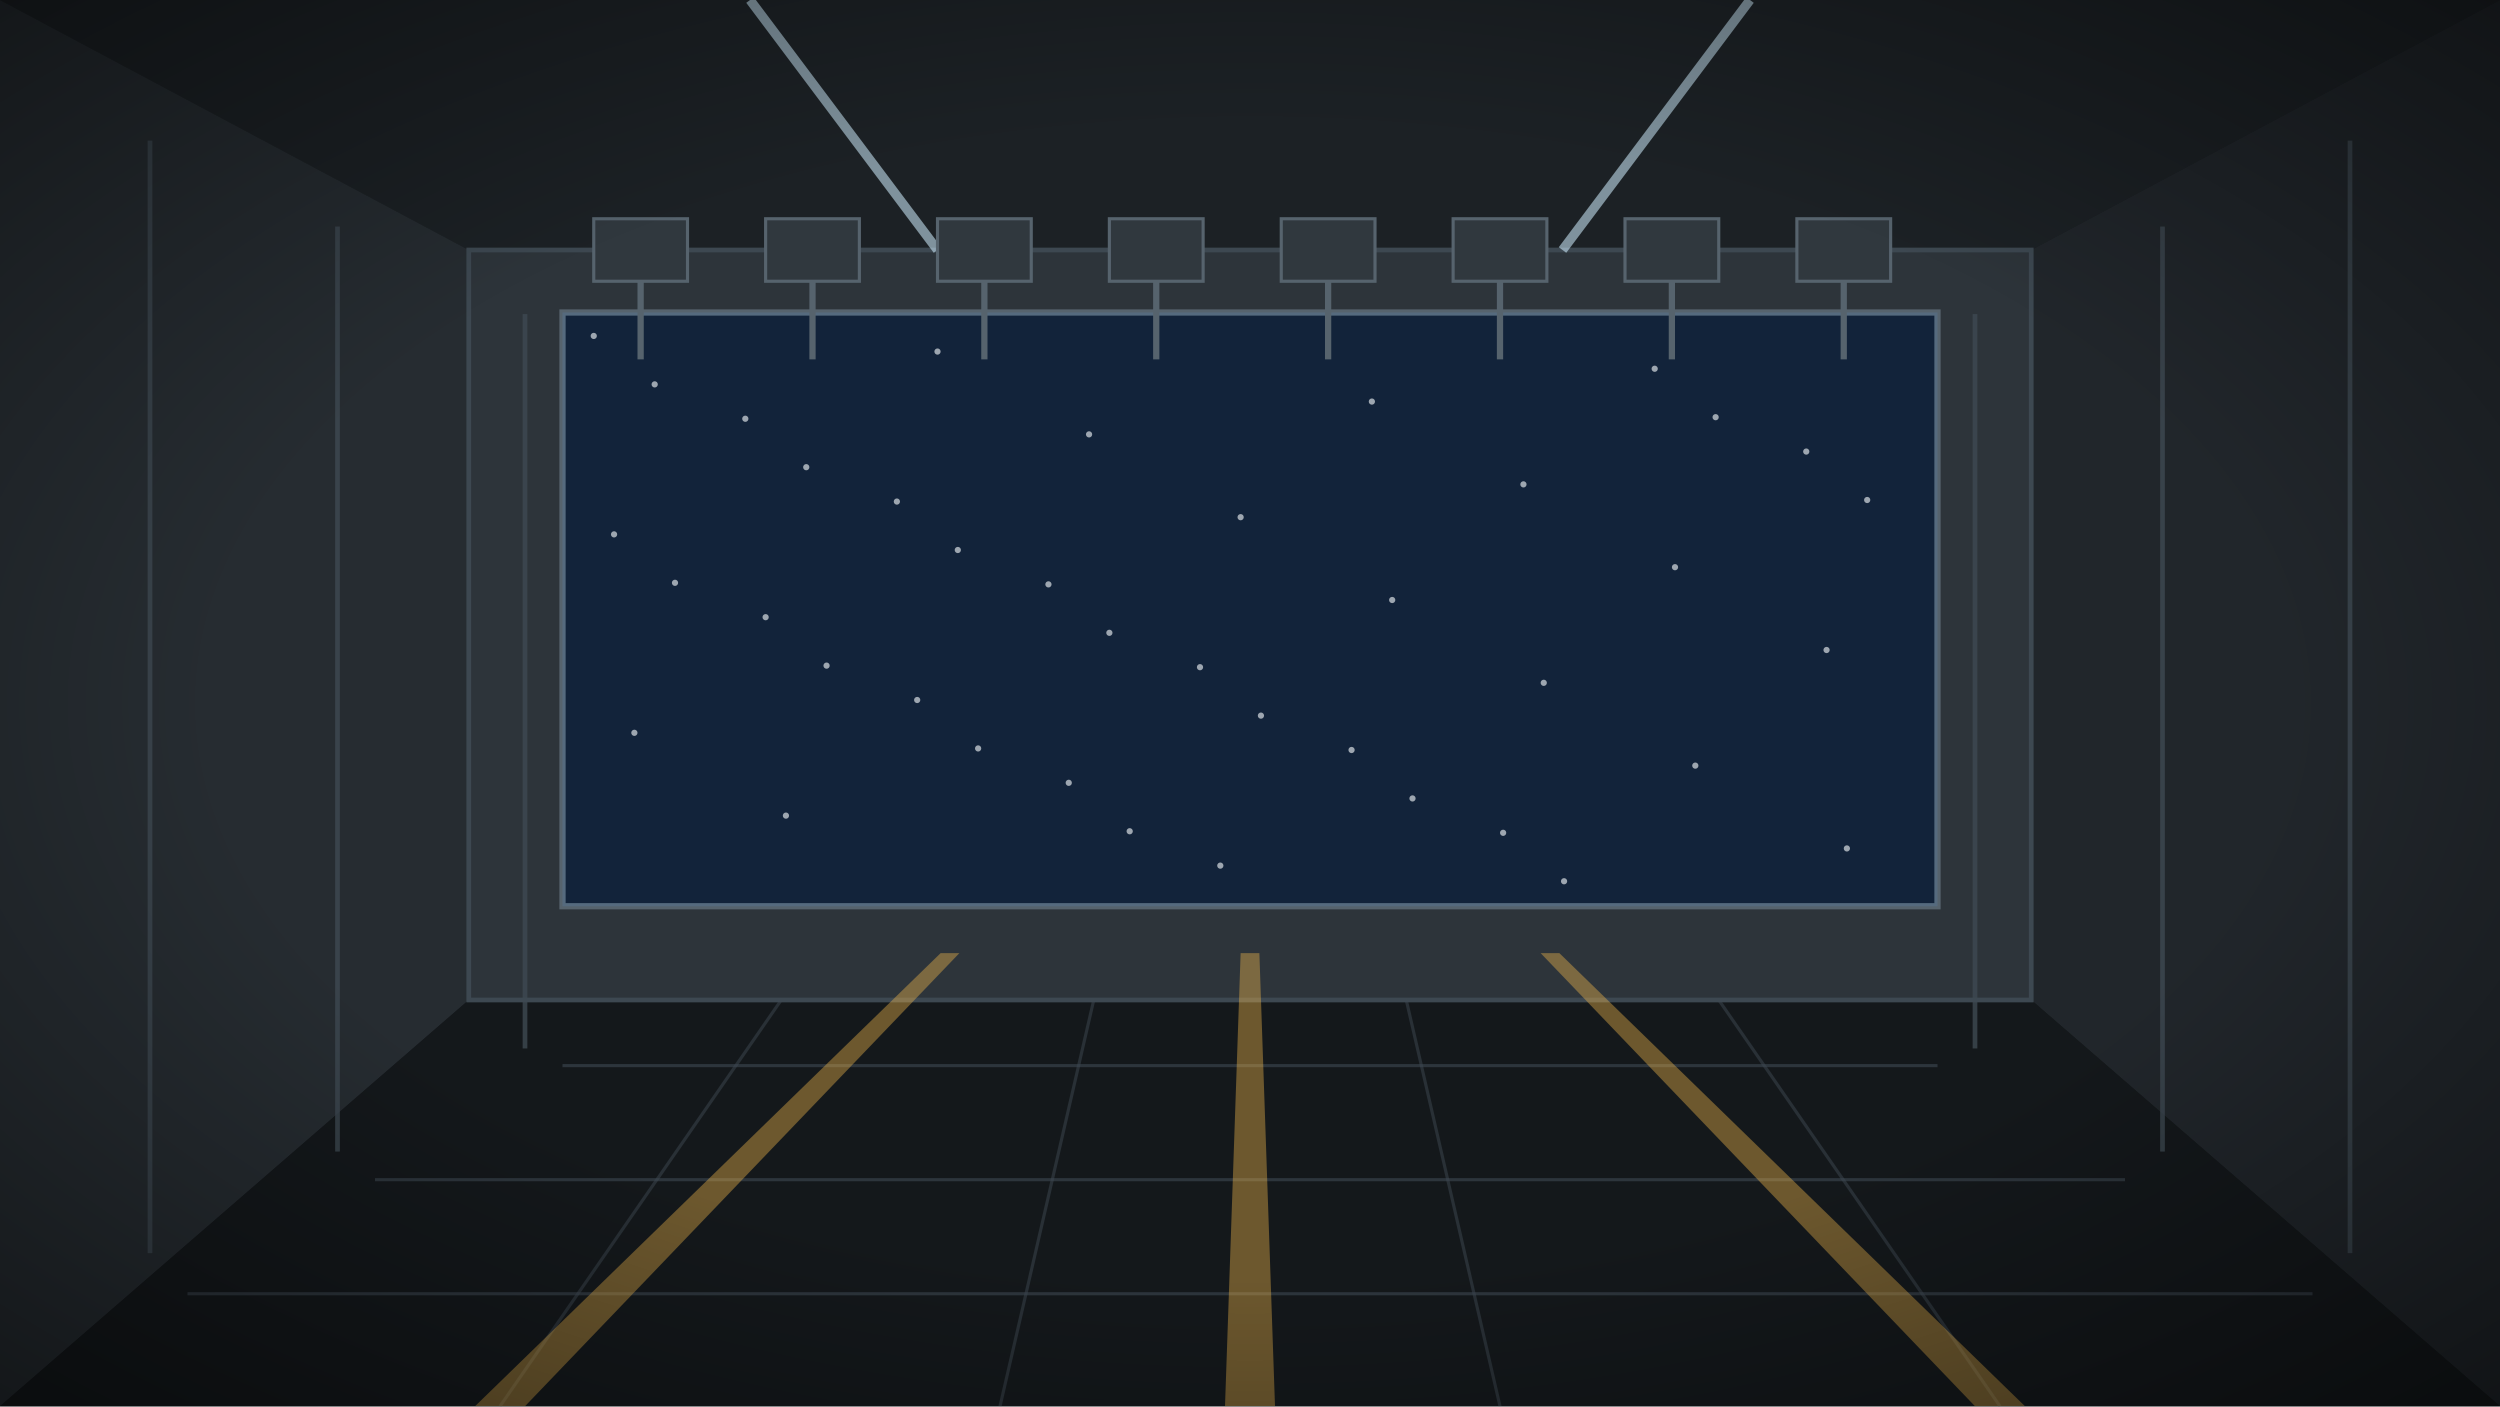
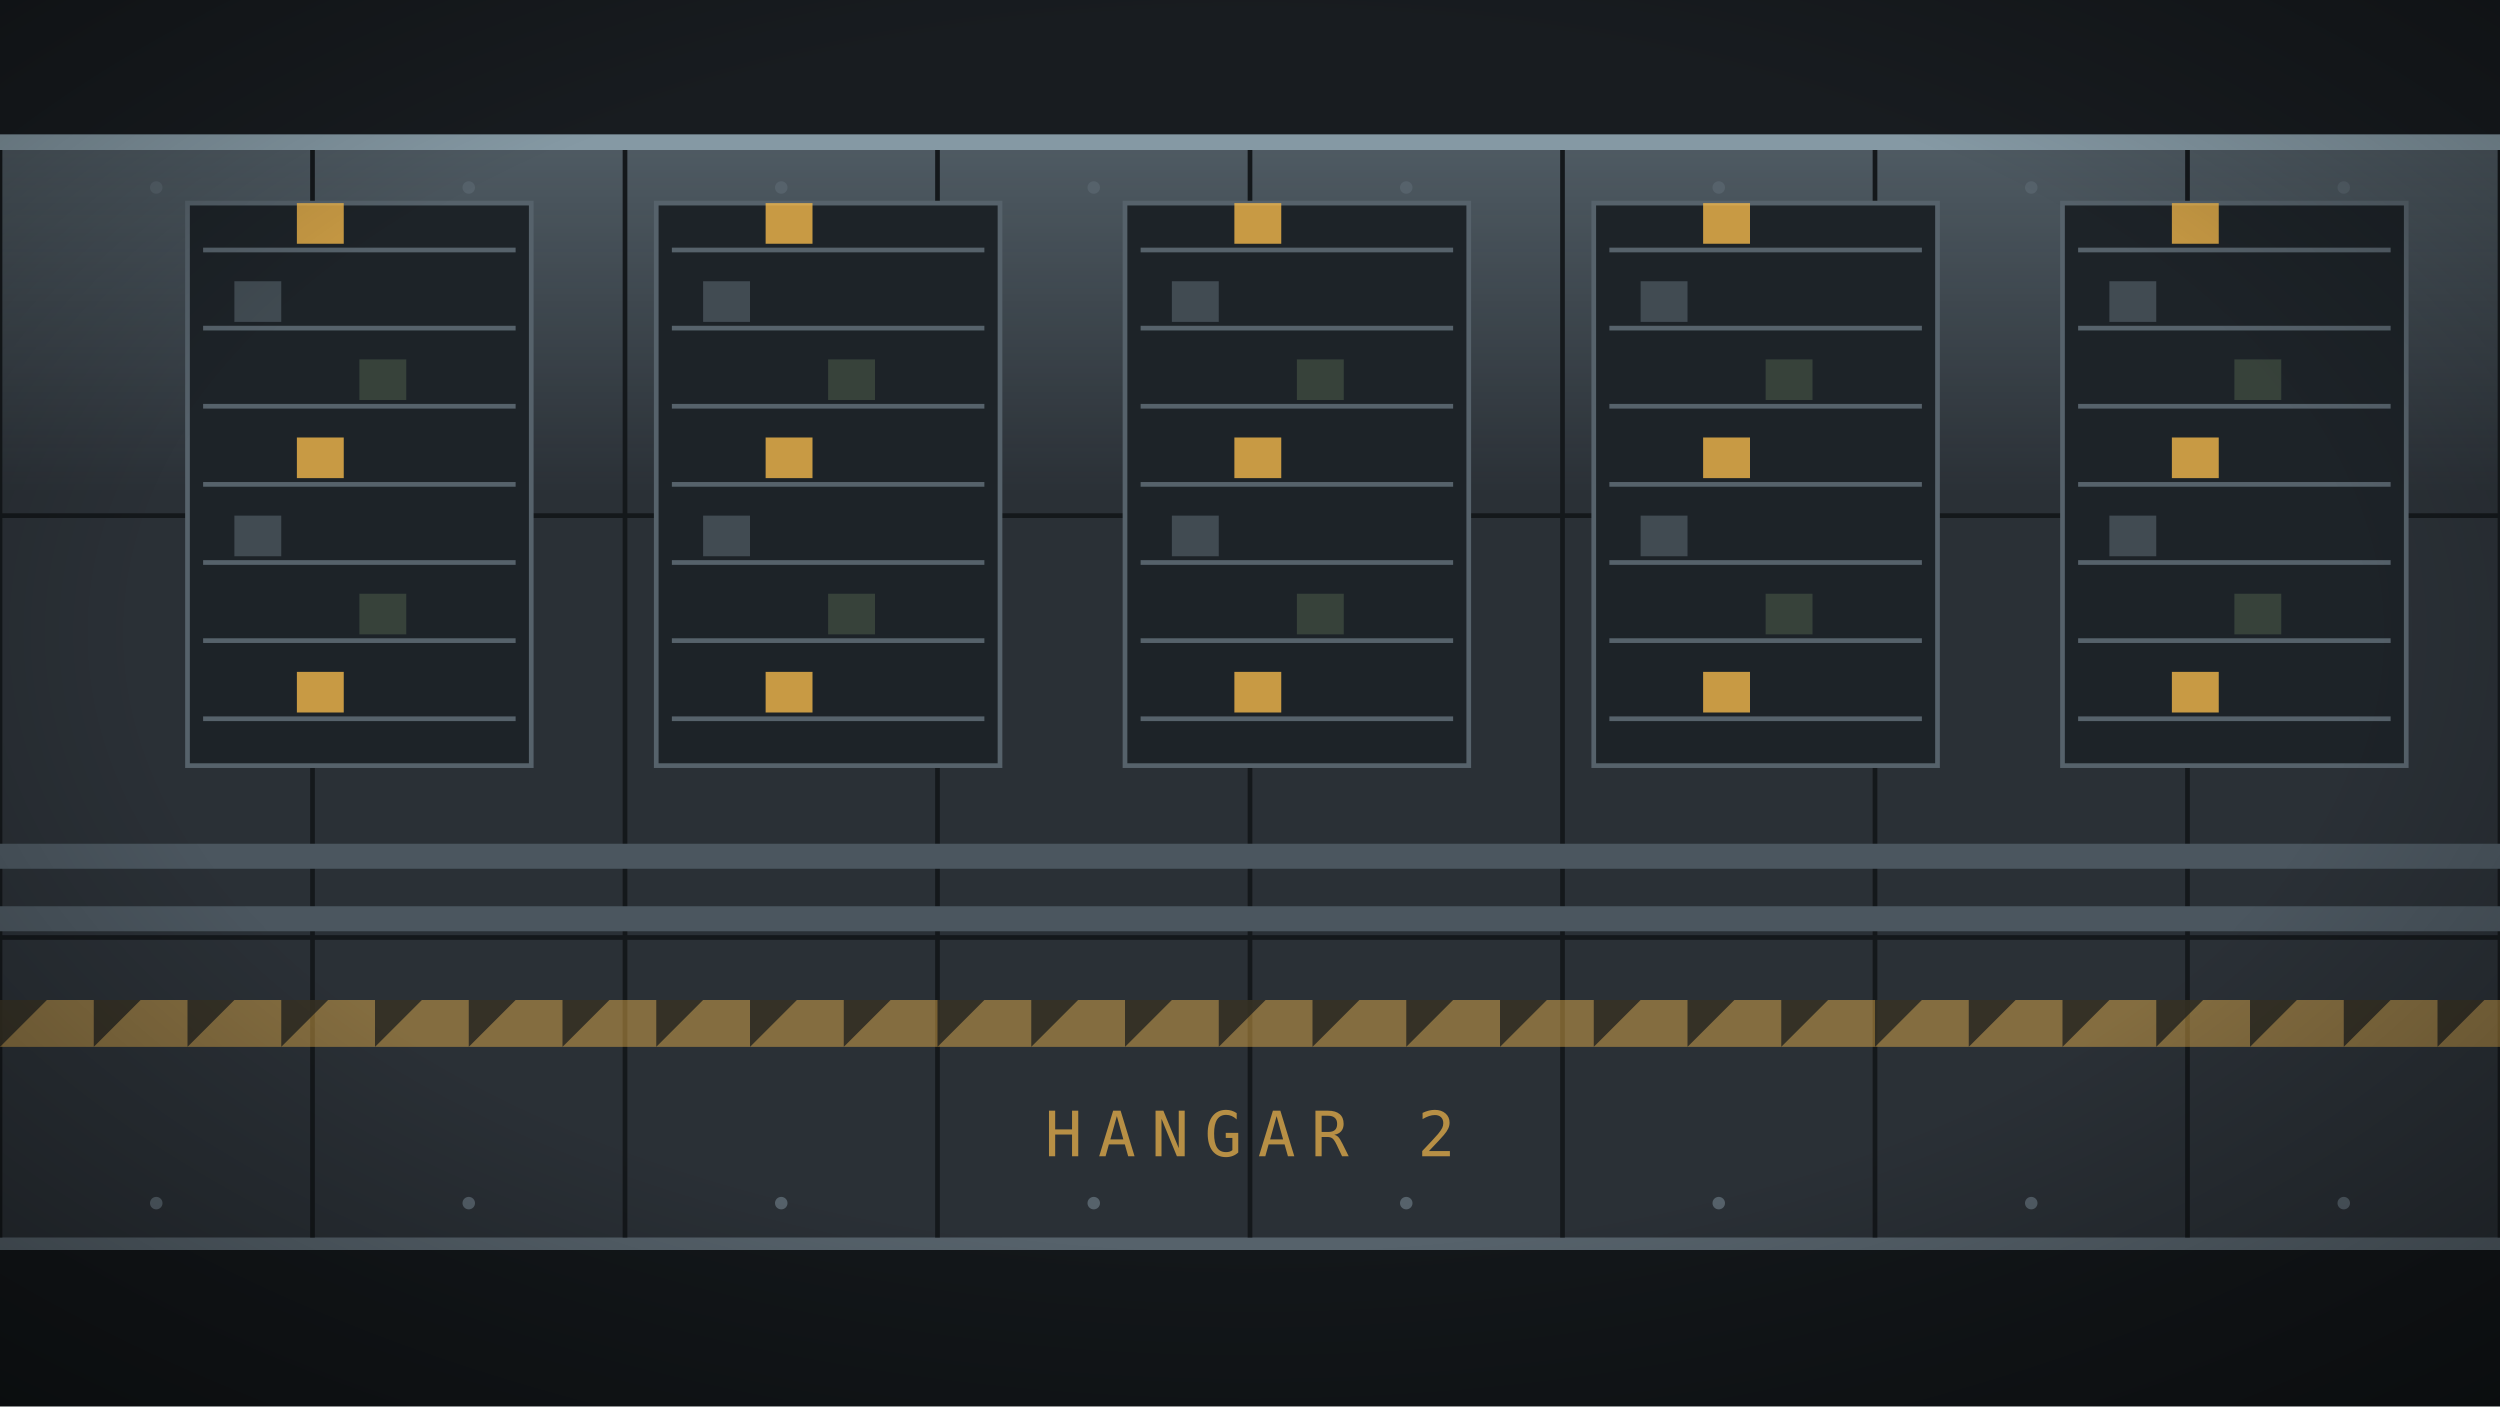
<svg xmlns="http://www.w3.org/2000/svg" viewBox="0 0 1600 900" preserveAspectRatio="xMidYMid slice">
  <defs>
-     <linearGradient id="sw" x1="0" y1="0" x2="0" y2="1">
-       <stop offset="0" stop-color="#9fe7ff" stop-opacity=".35" />
-       <stop offset="1" stop-color="#9fe7ff" stop-opacity="0" />
+     <linearGradient id="swiatlo" x1="0" y1="0" x2="0" y2="1">
+       <stop offset="0" stop-color="#cfefff" stop-opacity=".22" />
+       <stop offset="1" stop-color="#cfefff" stop-opacity="0" />
    </linearGradient>
-     <radialGradient id="cien" cx=".5" cy=".5" r=".75">
+     <radialGradient id="cien" cx=".5" cy=".45" r=".8">
      <stop offset=".55" stop-color="#000" stop-opacity="0" />
-       <stop offset="1" stop-color="#000" stop-opacity=".55" />
+       <stop offset="1" stop-color="#000" stop-opacity=".5" />
    </radialGradient>
  </defs>
-   <rect x="0" y="0" width="1600" height="900" fill="#14181b" />
-   <polygon points="0,0 1600,0 1300,160 300,160" fill="#1c2125" />
-   <polygon points="0,0 300,160 300,640 0,900" fill="#262c31" />
-   <polygon points="1600,0 1300,160 1300,640 1600,900" fill="#21262b" />
-   <polygon points="0,900 1600,900 1300,640 300,640" fill="#14181b" />
-   <rect x="300" y="160" width="1000" height="480" fill="#2d343a" stroke="#3d4851" stroke-width="3" />
-   <line x1="480" y1="0" x2="600" y2="160" stroke="#cfefff" stroke-width="6" opacity="0.55" />
-   <line x1="1120" y1="0" x2="1000" y2="160" stroke="#cfefff" stroke-width="6" opacity="0.55" />
-   <line x1="120" y1="828" x2="1480" y2="828" stroke="#3d4851" stroke-width="2" opacity="0.6" />
-   <line x1="240" y1="755" x2="1360" y2="755" stroke="#3d4851" stroke-width="2" opacity="0.6" />
-   <line x1="360" y1="682" x2="1240" y2="682" stroke="#3d4851" stroke-width="2" opacity="0.6" />
-   <line x1="320" y1="900" x2="500" y2="640" stroke="#3d4851" stroke-width="2" opacity="0.5" />
-   <line x1="640" y1="900" x2="700" y2="640" stroke="#3d4851" stroke-width="2" opacity="0.5" />
-   <line x1="960" y1="900" x2="900" y2="640" stroke="#3d4851" stroke-width="2" opacity="0.5" />
-   <line x1="1280" y1="900" x2="1100" y2="640" stroke="#3d4851" stroke-width="2" opacity="0.5" />
-   <line x1="96" y1="802" x2="96" y2="90" stroke="#3d4851" stroke-width="3" opacity="0.8" />
-   <line x1="1504" y1="802" x2="1504" y2="90" stroke="#3d4851" stroke-width="3" opacity="0.8" />
-   <line x1="216" y1="737" x2="216" y2="145" stroke="#3d4851" stroke-width="3" opacity="0.8" />
-   <line x1="1384" y1="737" x2="1384" y2="145" stroke="#3d4851" stroke-width="3" opacity="0.8" />
-   <line x1="336" y1="671" x2="336" y2="201" stroke="#3d4851" stroke-width="3" opacity="0.8" />
-   <line x1="1264" y1="671" x2="1264" y2="201" stroke="#3d4851" stroke-width="3" opacity="0.8" />
-   <rect x="360" y="200" width="880" height="380" fill="#0a1220" stroke="#56636d" stroke-width="4" />
-   <rect x="360" y="200" width="880" height="380" fill="#4da3ff" opacity="0.12" />
-   <ellipse cx="380" cy="215" rx="2" ry="2" fill="#d9dee2" opacity="0.7" />
-   <ellipse cx="477" cy="268" rx="2" ry="2" fill="#d9dee2" opacity="0.7" />
-   <ellipse cx="574" cy="321" rx="2" ry="2" fill="#d9dee2" opacity="0.7" />
-   <ellipse cx="671" cy="374" rx="2" ry="2" fill="#d9dee2" opacity="0.7" />
-   <ellipse cx="768" cy="427" rx="2" ry="2" fill="#d9dee2" opacity="0.7" />
-   <ellipse cx="865" cy="480" rx="2" ry="2" fill="#d9dee2" opacity="0.7" />
-   <ellipse cx="962" cy="533" rx="2" ry="2" fill="#d9dee2" opacity="0.7" />
-   <ellipse cx="1059" cy="236" rx="2" ry="2" fill="#d9dee2" opacity="0.7" />
-   <ellipse cx="1156" cy="289" rx="2" ry="2" fill="#d9dee2" opacity="0.7" />
-   <ellipse cx="393" cy="342" rx="2" ry="2" fill="#d9dee2" opacity="0.7" />
-   <ellipse cx="490" cy="395" rx="2" ry="2" fill="#d9dee2" opacity="0.7" />
-   <ellipse cx="587" cy="448" rx="2" ry="2" fill="#d9dee2" opacity="0.7" />
-   <ellipse cx="684" cy="501" rx="2" ry="2" fill="#d9dee2" opacity="0.7" />
-   <ellipse cx="781" cy="554" rx="2" ry="2" fill="#d9dee2" opacity="0.7" />
-   <ellipse cx="878" cy="257" rx="2" ry="2" fill="#d9dee2" opacity="0.7" />
-   <ellipse cx="975" cy="310" rx="2" ry="2" fill="#d9dee2" opacity="0.7" />
-   <ellipse cx="1072" cy="363" rx="2" ry="2" fill="#d9dee2" opacity="0.7" />
-   <ellipse cx="1169" cy="416" rx="2" ry="2" fill="#d9dee2" opacity="0.7" />
-   <ellipse cx="406" cy="469" rx="2" ry="2" fill="#d9dee2" opacity="0.7" />
-   <ellipse cx="503" cy="522" rx="2" ry="2" fill="#d9dee2" opacity="0.7" />
-   <ellipse cx="600" cy="225" rx="2" ry="2" fill="#d9dee2" opacity="0.7" />
-   <ellipse cx="697" cy="278" rx="2" ry="2" fill="#d9dee2" opacity="0.7" />
-   <ellipse cx="794" cy="331" rx="2" ry="2" fill="#d9dee2" opacity="0.7" />
-   <ellipse cx="891" cy="384" rx="2" ry="2" fill="#d9dee2" opacity="0.7" />
-   <ellipse cx="988" cy="437" rx="2" ry="2" fill="#d9dee2" opacity="0.7" />
-   <ellipse cx="1085" cy="490" rx="2" ry="2" fill="#d9dee2" opacity="0.7" />
-   <ellipse cx="1182" cy="543" rx="2" ry="2" fill="#d9dee2" opacity="0.7" />
-   <ellipse cx="419" cy="246" rx="2" ry="2" fill="#d9dee2" opacity="0.7" />
-   <ellipse cx="516" cy="299" rx="2" ry="2" fill="#d9dee2" opacity="0.7" />
-   <ellipse cx="613" cy="352" rx="2" ry="2" fill="#d9dee2" opacity="0.7" />
-   <ellipse cx="710" cy="405" rx="2" ry="2" fill="#d9dee2" opacity="0.7" />
-   <ellipse cx="807" cy="458" rx="2" ry="2" fill="#d9dee2" opacity="0.7" />
-   <ellipse cx="904" cy="511" rx="2" ry="2" fill="#d9dee2" opacity="0.7" />
-   <ellipse cx="1001" cy="564" rx="2" ry="2" fill="#d9dee2" opacity="0.7" />
-   <ellipse cx="1098" cy="267" rx="2" ry="2" fill="#d9dee2" opacity="0.7" />
-   <ellipse cx="1195" cy="320" rx="2" ry="2" fill="#d9dee2" opacity="0.7" />
-   <ellipse cx="432" cy="373" rx="2" ry="2" fill="#d9dee2" opacity="0.7" />
-   <ellipse cx="529" cy="426" rx="2" ry="2" fill="#d9dee2" opacity="0.7" />
-   <ellipse cx="626" cy="479" rx="2" ry="2" fill="#d9dee2" opacity="0.7" />
-   <ellipse cx="723" cy="532" rx="2" ry="2" fill="#d9dee2" opacity="0.7" />
-   <rect x="380" y="140" width="60" height="40" fill="#30383e" stroke="#56636d" stroke-width="2" />
-   <line x1="410" y1="180" x2="410" y2="230" stroke="#56636d" stroke-width="4" />
-   <rect x="490" y="140" width="60" height="40" fill="#30383e" stroke="#56636d" stroke-width="2" />
-   <line x1="520" y1="180" x2="520" y2="230" stroke="#56636d" stroke-width="4" />
-   <rect x="600" y="140" width="60" height="40" fill="#30383e" stroke="#56636d" stroke-width="2" />
-   <line x1="630" y1="180" x2="630" y2="230" stroke="#56636d" stroke-width="4" />
-   <rect x="710" y="140" width="60" height="40" fill="#30383e" stroke="#56636d" stroke-width="2" />
-   <line x1="740" y1="180" x2="740" y2="230" stroke="#56636d" stroke-width="4" />
-   <rect x="820" y="140" width="60" height="40" fill="#30383e" stroke="#56636d" stroke-width="2" />
-   <line x1="850" y1="180" x2="850" y2="230" stroke="#56636d" stroke-width="4" />
-   <rect x="930" y="140" width="60" height="40" fill="#30383e" stroke="#56636d" stroke-width="2" />
-   <line x1="960" y1="180" x2="960" y2="230" stroke="#56636d" stroke-width="4" />
-   <rect x="1040" y="140" width="60" height="40" fill="#30383e" stroke="#56636d" stroke-width="2" />
-   <line x1="1070" y1="180" x2="1070" y2="230" stroke="#56636d" stroke-width="4" />
-   <rect x="1150" y="140" width="60" height="40" fill="#30383e" stroke="#56636d" stroke-width="2" />
-   <line x1="1180" y1="180" x2="1180" y2="230" stroke="#56636d" stroke-width="4" />
-   <polygon points="304,900 336,900 614,610 602,610" fill="#f2b84b" opacity="0.4" />
-   <polygon points="784,900 816,900 806,610 794,610" fill="#f2b84b" opacity="0.4" />
-   <polygon points="1264,900 1296,900 998,610 986,610" fill="#f2b84b" opacity="0.4" />
+   <g>
+     <rect x="0" y="0" width="1600" height="900" fill="#2a3036" />
+     <rect x="0" y="0" width="1600" height="86" fill="#181c20" />
+     <rect x="0" y="86" width="1600" height="10" fill="#cfefff" opacity="0.55" />
+     <rect x="0" y="96" width="1600" height="220" fill="url(#swiatlo)" />
+     <rect x="0" y="800" width="1600" height="100" fill="#13171a" />
+     <rect x="0" y="792" width="1600" height="8" fill="#56626b" />
+     <line x1="0" y1="96" x2="0" y2="792" stroke="#14181b" stroke-width="3" />
+     <line x1="200" y1="96" x2="200" y2="792" stroke="#14181b" stroke-width="3" />
+     <line x1="400" y1="96" x2="400" y2="792" stroke="#14181b" stroke-width="3" />
+     <line x1="600" y1="96" x2="600" y2="792" stroke="#14181b" stroke-width="3" />
+     <line x1="800" y1="96" x2="800" y2="792" stroke="#14181b" stroke-width="3" />
+     <line x1="1000" y1="96" x2="1000" y2="792" stroke="#14181b" stroke-width="3" />
+     <line x1="1200" y1="96" x2="1200" y2="792" stroke="#14181b" stroke-width="3" />
+     <line x1="1400" y1="96" x2="1400" y2="792" stroke="#14181b" stroke-width="3" />
+     <line x1="1600" y1="96" x2="1600" y2="792" stroke="#14181b" stroke-width="3" />
+     <line x1="0" y1="330" x2="1600" y2="330" stroke="#14181b" stroke-width="3" />
+     <line x1="0" y1="600" x2="1600" y2="600" stroke="#14181b" stroke-width="3" />
+     <circle cx="100" cy="120" r="4" fill="#56626b" />
+     <circle cx="100" cy="770" r="4" fill="#56626b" />
+     <circle cx="300" cy="120" r="4" fill="#56626b" />
+     <circle cx="300" cy="770" r="4" fill="#56626b" />
+     <circle cx="500" cy="120" r="4" fill="#56626b" />
+     <circle cx="500" cy="770" r="4" fill="#56626b" />
+     <circle cx="700" cy="120" r="4" fill="#56626b" />
+     <circle cx="700" cy="770" r="4" fill="#56626b" />
+     <circle cx="900" cy="120" r="4" fill="#56626b" />
+     <circle cx="900" cy="770" r="4" fill="#56626b" />
+     <circle cx="1100" cy="120" r="4" fill="#56626b" />
+     <circle cx="1100" cy="770" r="4" fill="#56626b" />
+     <circle cx="1300" cy="120" r="4" fill="#56626b" />
+     <circle cx="1300" cy="770" r="4" fill="#56626b" />
+     <circle cx="1500" cy="120" r="4" fill="#56626b" />
+     <circle cx="1500" cy="770" r="4" fill="#56626b" />
+     <rect x="120" y="130" width="220" height="360" fill="#1d2328" stroke="#56626b" stroke-width="3" />
+     <line x1="130" y1="160" x2="330" y2="160" stroke="#56626b" stroke-width="3" />
+     <rect x="190" y="130" width="30" height="26" fill="#f2b84b" opacity="0.8" />
+     <line x1="130" y1="210" x2="330" y2="210" stroke="#56626b" stroke-width="3" />
+     <rect x="150" y="180" width="30" height="26" fill="#4a555d" opacity="0.8" />
+     <line x1="130" y1="260" x2="330" y2="260" stroke="#56626b" stroke-width="3" />
+     <rect x="230" y="230" width="30" height="26" fill="#3d4a3f" opacity="0.8" />
+     <line x1="130" y1="310" x2="330" y2="310" stroke="#56626b" stroke-width="3" />
+     <rect x="190" y="280" width="30" height="26" fill="#f2b84b" opacity="0.8" />
+     <line x1="130" y1="360" x2="330" y2="360" stroke="#56626b" stroke-width="3" />
+     <rect x="150" y="330" width="30" height="26" fill="#4a555d" opacity="0.8" />
+     <line x1="130" y1="410" x2="330" y2="410" stroke="#56626b" stroke-width="3" />
+     <rect x="230" y="380" width="30" height="26" fill="#3d4a3f" opacity="0.8" />
+     <line x1="130" y1="460" x2="330" y2="460" stroke="#56626b" stroke-width="3" />
+     <rect x="190" y="430" width="30" height="26" fill="#f2b84b" opacity="0.8" />
+     <rect x="420" y="130" width="220" height="360" fill="#1d2328" stroke="#56626b" stroke-width="3" />
+     <line x1="430" y1="160" x2="630" y2="160" stroke="#56626b" stroke-width="3" />
+     <rect x="490" y="130" width="30" height="26" fill="#f2b84b" opacity="0.8" />
+     <line x1="430" y1="210" x2="630" y2="210" stroke="#56626b" stroke-width="3" />
+     <rect x="450" y="180" width="30" height="26" fill="#4a555d" opacity="0.8" />
+     <line x1="430" y1="260" x2="630" y2="260" stroke="#56626b" stroke-width="3" />
+     <rect x="530" y="230" width="30" height="26" fill="#3d4a3f" opacity="0.8" />
+     <line x1="430" y1="310" x2="630" y2="310" stroke="#56626b" stroke-width="3" />
+     <rect x="490" y="280" width="30" height="26" fill="#f2b84b" opacity="0.8" />
+     <line x1="430" y1="360" x2="630" y2="360" stroke="#56626b" stroke-width="3" />
+     <rect x="450" y="330" width="30" height="26" fill="#4a555d" opacity="0.8" />
+     <line x1="430" y1="410" x2="630" y2="410" stroke="#56626b" stroke-width="3" />
+     <rect x="530" y="380" width="30" height="26" fill="#3d4a3f" opacity="0.8" />
+     <line x1="430" y1="460" x2="630" y2="460" stroke="#56626b" stroke-width="3" />
+     <rect x="490" y="430" width="30" height="26" fill="#f2b84b" opacity="0.8" />
+     <rect x="720" y="130" width="220" height="360" fill="#1d2328" stroke="#56626b" stroke-width="3" />
+     <line x1="730" y1="160" x2="930" y2="160" stroke="#56626b" stroke-width="3" />
+     <rect x="790" y="130" width="30" height="26" fill="#f2b84b" opacity="0.8" />
+     <line x1="730" y1="210" x2="930" y2="210" stroke="#56626b" stroke-width="3" />
+     <rect x="750" y="180" width="30" height="26" fill="#4a555d" opacity="0.8" />
+     <line x1="730" y1="260" x2="930" y2="260" stroke="#56626b" stroke-width="3" />
+     <rect x="830" y="230" width="30" height="26" fill="#3d4a3f" opacity="0.8" />
+     <line x1="730" y1="310" x2="930" y2="310" stroke="#56626b" stroke-width="3" />
+     <rect x="790" y="280" width="30" height="26" fill="#f2b84b" opacity="0.8" />
+     <line x1="730" y1="360" x2="930" y2="360" stroke="#56626b" stroke-width="3" />
+     <rect x="750" y="330" width="30" height="26" fill="#4a555d" opacity="0.8" />
+     <line x1="730" y1="410" x2="930" y2="410" stroke="#56626b" stroke-width="3" />
+     <rect x="830" y="380" width="30" height="26" fill="#3d4a3f" opacity="0.8" />
+     <line x1="730" y1="460" x2="930" y2="460" stroke="#56626b" stroke-width="3" />
+     <rect x="790" y="430" width="30" height="26" fill="#f2b84b" opacity="0.8" />
+     <rect x="1020" y="130" width="220" height="360" fill="#1d2328" stroke="#56626b" stroke-width="3" />
+     <line x1="1030" y1="160" x2="1230" y2="160" stroke="#56626b" stroke-width="3" />
+     <rect x="1090" y="130" width="30" height="26" fill="#f2b84b" opacity="0.8" />
+     <line x1="1030" y1="210" x2="1230" y2="210" stroke="#56626b" stroke-width="3" />
+     <rect x="1050" y="180" width="30" height="26" fill="#4a555d" opacity="0.8" />
+     <line x1="1030" y1="260" x2="1230" y2="260" stroke="#56626b" stroke-width="3" />
+     <rect x="1130" y="230" width="30" height="26" fill="#3d4a3f" opacity="0.8" />
+     <line x1="1030" y1="310" x2="1230" y2="310" stroke="#56626b" stroke-width="3" />
+     <rect x="1090" y="280" width="30" height="26" fill="#f2b84b" opacity="0.8" />
+     <line x1="1030" y1="360" x2="1230" y2="360" stroke="#56626b" stroke-width="3" />
+     <rect x="1050" y="330" width="30" height="26" fill="#4a555d" opacity="0.8" />
+     <line x1="1030" y1="410" x2="1230" y2="410" stroke="#56626b" stroke-width="3" />
+     <rect x="1130" y="380" width="30" height="26" fill="#3d4a3f" opacity="0.8" />
+     <line x1="1030" y1="460" x2="1230" y2="460" stroke="#56626b" stroke-width="3" />
+     <rect x="1090" y="430" width="30" height="26" fill="#f2b84b" opacity="0.8" />
+     <rect x="1320" y="130" width="220" height="360" fill="#1d2328" stroke="#56626b" stroke-width="3" />
+     <line x1="1330" y1="160" x2="1530" y2="160" stroke="#56626b" stroke-width="3" />
+     <rect x="1390" y="130" width="30" height="26" fill="#f2b84b" opacity="0.8" />
+     <line x1="1330" y1="210" x2="1530" y2="210" stroke="#56626b" stroke-width="3" />
+     <rect x="1350" y="180" width="30" height="26" fill="#4a555d" opacity="0.8" />
+     <line x1="1330" y1="260" x2="1530" y2="260" stroke="#56626b" stroke-width="3" />
+     <rect x="1430" y="230" width="30" height="26" fill="#3d4a3f" opacity="0.8" />
+     <line x1="1330" y1="310" x2="1530" y2="310" stroke="#56626b" stroke-width="3" />
+     <rect x="1390" y="280" width="30" height="26" fill="#f2b84b" opacity="0.8" />
+     <line x1="1330" y1="360" x2="1530" y2="360" stroke="#56626b" stroke-width="3" />
+     <rect x="1350" y="330" width="30" height="26" fill="#4a555d" opacity="0.8" />
+     <line x1="1330" y1="410" x2="1530" y2="410" stroke="#56626b" stroke-width="3" />
+     <rect x="1430" y="380" width="30" height="26" fill="#3d4a3f" opacity="0.8" />
+     <line x1="1330" y1="460" x2="1530" y2="460" stroke="#56626b" stroke-width="3" />
+     <rect x="1390" y="430" width="30" height="26" fill="#f2b84b" opacity="0.8" />
+     <rect x="0" y="540" width="1600" height="16" fill="#4b565f" />
+     <rect x="0" y="580" width="1600" height="16" fill="#4b565f" />
+     <rect x="0" y="640" width="1600" height="30" fill="#f2b84b" opacity="0.45" />
+     <polygon points="0,640 30,640 0,670" fill="#14181b" opacity=".7" />
+     <polygon points="60,640 90,640 60,670" fill="#14181b" opacity=".7" />
+     <polygon points="120,640 150,640 120,670" fill="#14181b" opacity=".7" />
+     <polygon points="180,640 210,640 180,670" fill="#14181b" opacity=".7" />
+     <polygon points="240,640 270,640 240,670" fill="#14181b" opacity=".7" />
+     <polygon points="300,640 330,640 300,670" fill="#14181b" opacity=".7" />
+     <polygon points="360,640 390,640 360,670" fill="#14181b" opacity=".7" />
+     <polygon points="420,640 450,640 420,670" fill="#14181b" opacity=".7" />
+     <polygon points="480,640 510,640 480,670" fill="#14181b" opacity=".7" />
+     <polygon points="540,640 570,640 540,670" fill="#14181b" opacity=".7" />
+     <polygon points="600,640 630,640 600,670" fill="#14181b" opacity=".7" />
+     <polygon points="660,640 690,640 660,670" fill="#14181b" opacity=".7" />
+     <polygon points="720,640 750,640 720,670" fill="#14181b" opacity=".7" />
+     <polygon points="780,640 810,640 780,670" fill="#14181b" opacity=".7" />
+     <polygon points="840,640 870,640 840,670" fill="#14181b" opacity=".7" />
+     <polygon points="900,640 930,640 900,670" fill="#14181b" opacity=".7" />
+     <polygon points="960,640 990,640 960,670" fill="#14181b" opacity=".7" />
+     <polygon points="1020,640 1050,640 1020,670" fill="#14181b" opacity=".7" />
+     <polygon points="1080,640 1110,640 1080,670" fill="#14181b" opacity=".7" />
+     <polygon points="1140,640 1170,640 1140,670" fill="#14181b" opacity=".7" />
+     <polygon points="1200,640 1230,640 1200,670" fill="#14181b" opacity=".7" />
+     <polygon points="1260,640 1290,640 1260,670" fill="#14181b" opacity=".7" />
+     <polygon points="1320,640 1350,640 1320,670" fill="#14181b" opacity=".7" />
+     <polygon points="1380,640 1410,640 1380,670" fill="#14181b" opacity=".7" />
+     <polygon points="1440,640 1470,640 1440,670" fill="#14181b" opacity=".7" />
+     <polygon points="1500,640 1530,640 1500,670" fill="#14181b" opacity=".7" />
+     <polygon points="1560,640 1590,640 1560,670" fill="#14181b" opacity=".7" />
+     <text x="800" y="740" fill="#f2b84b" font-family="monospace" font-size="40" text-anchor="middle" letter-spacing="10" opacity=".7">HANGAR 2</text>
+   </g>
  <rect x="0" y="0" width="1600" height="900" fill="url(#cien)" />
</svg>
